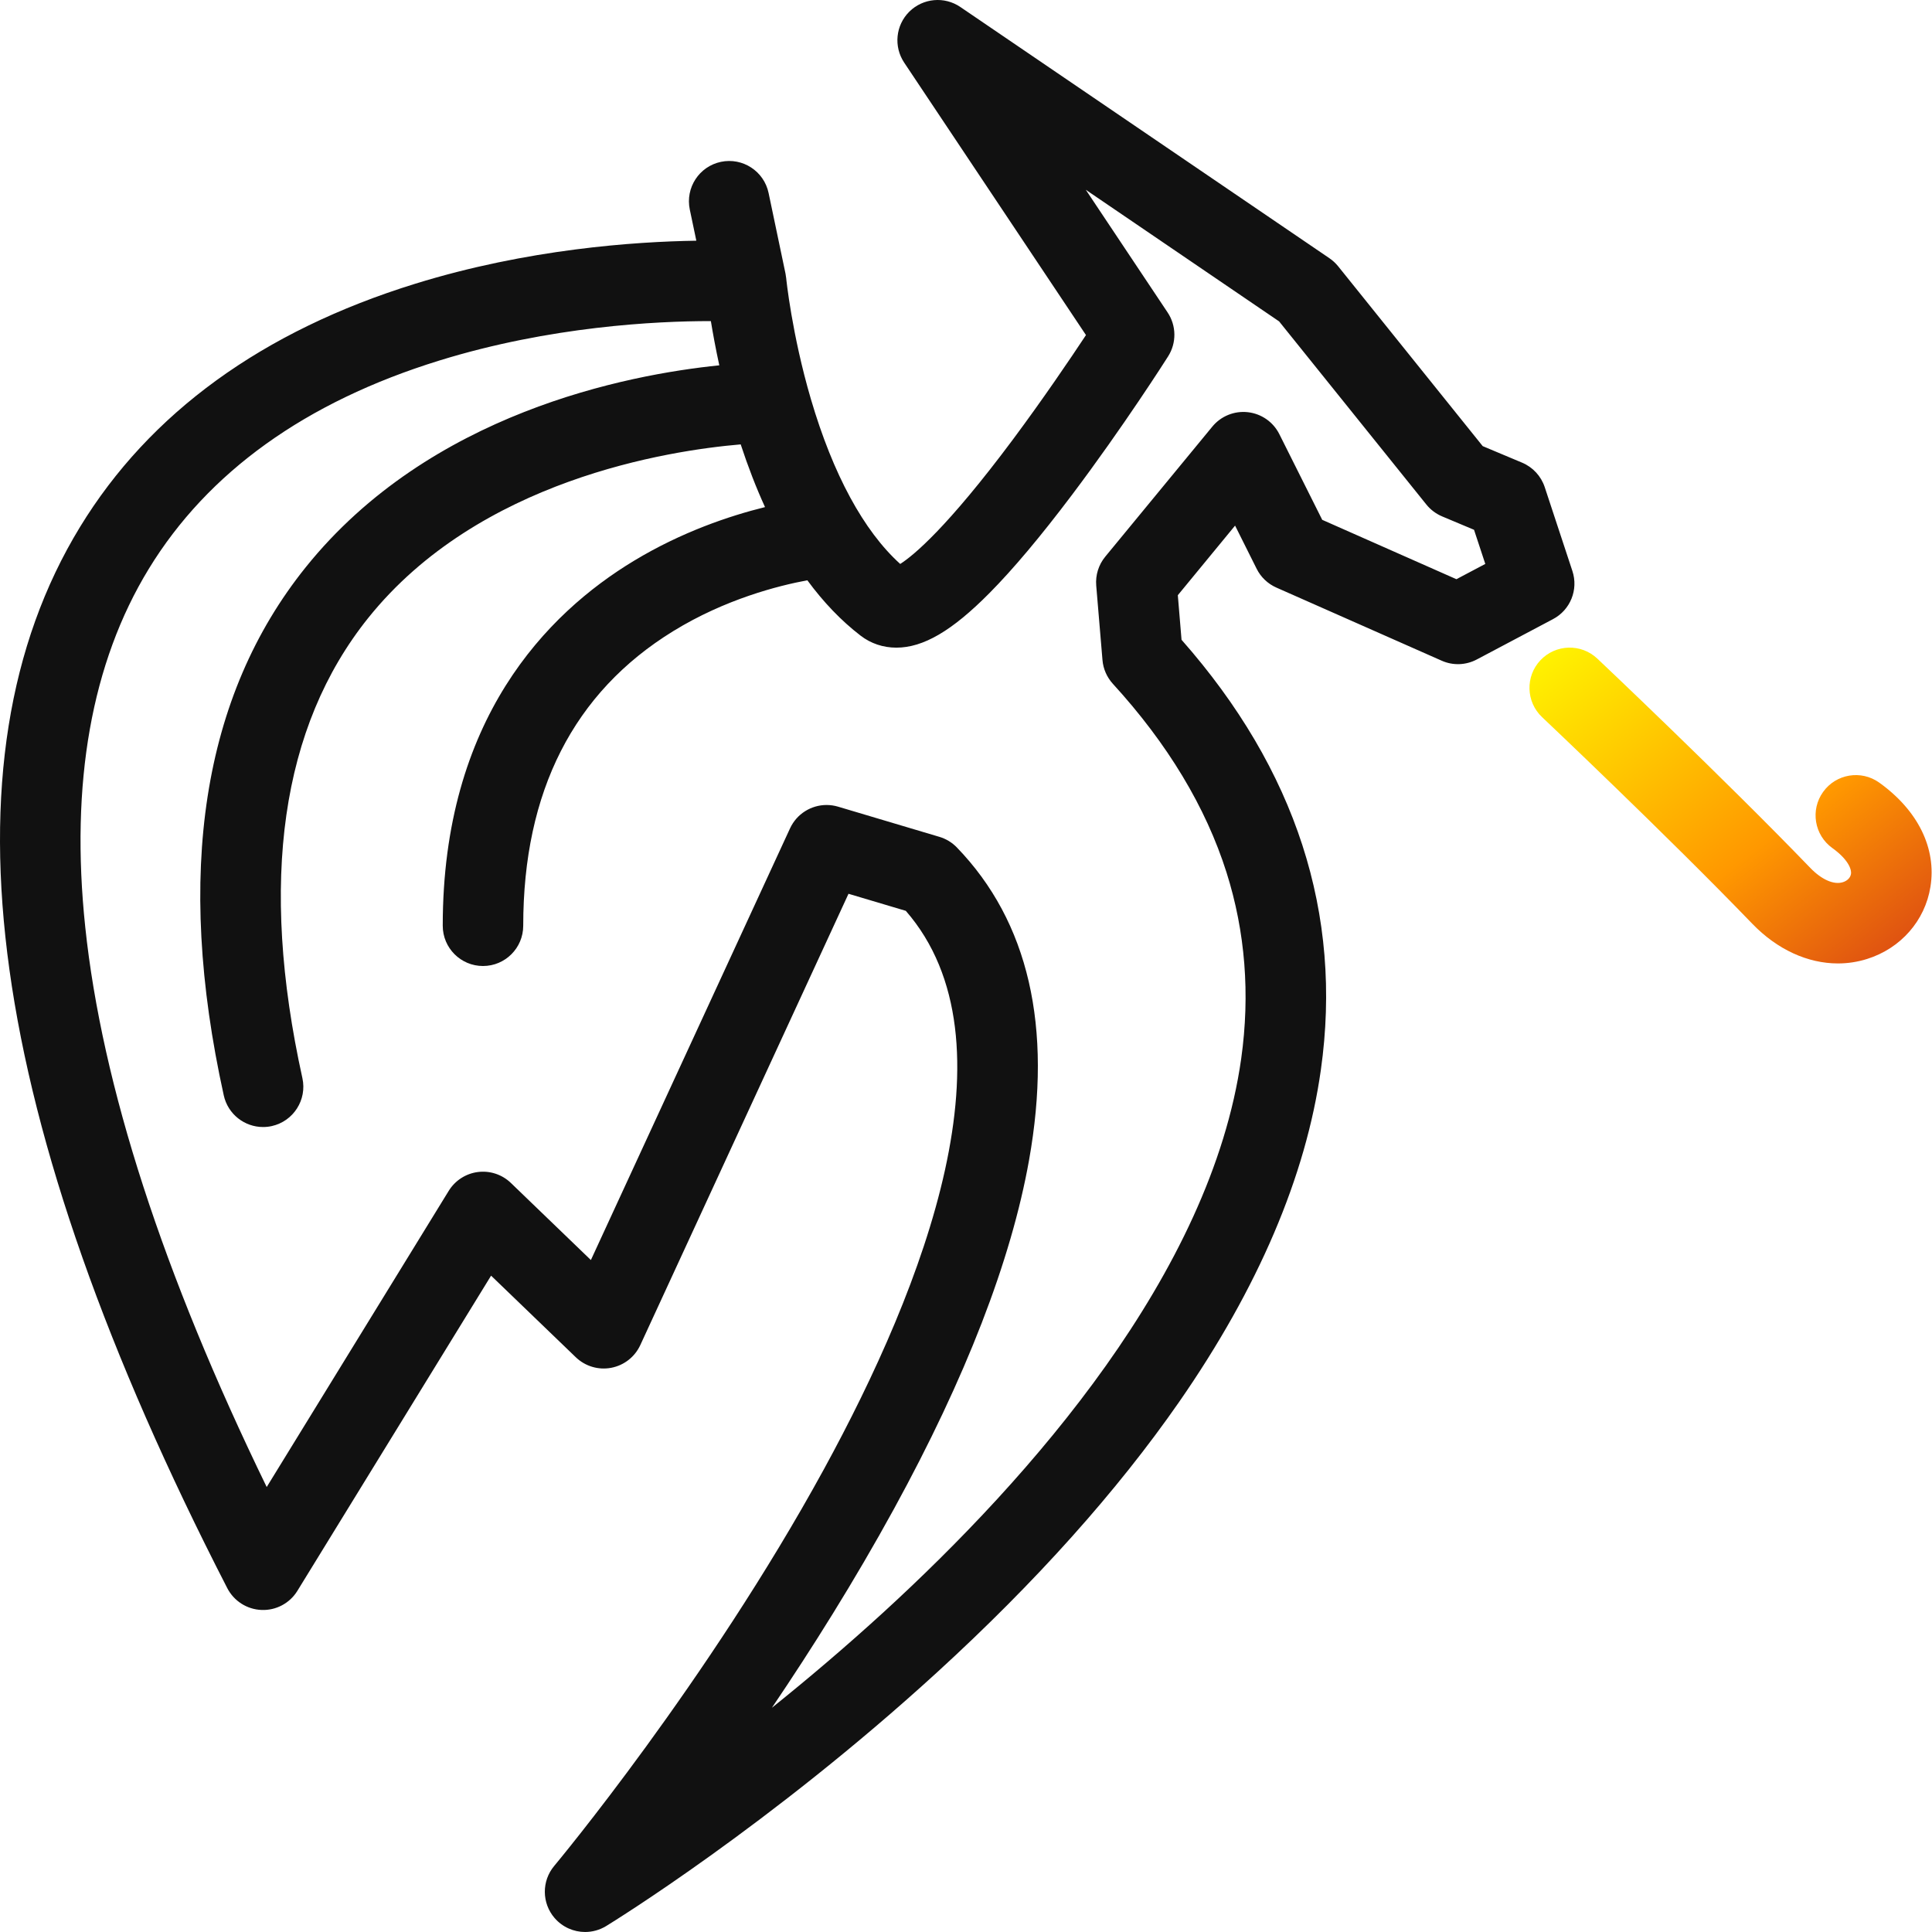
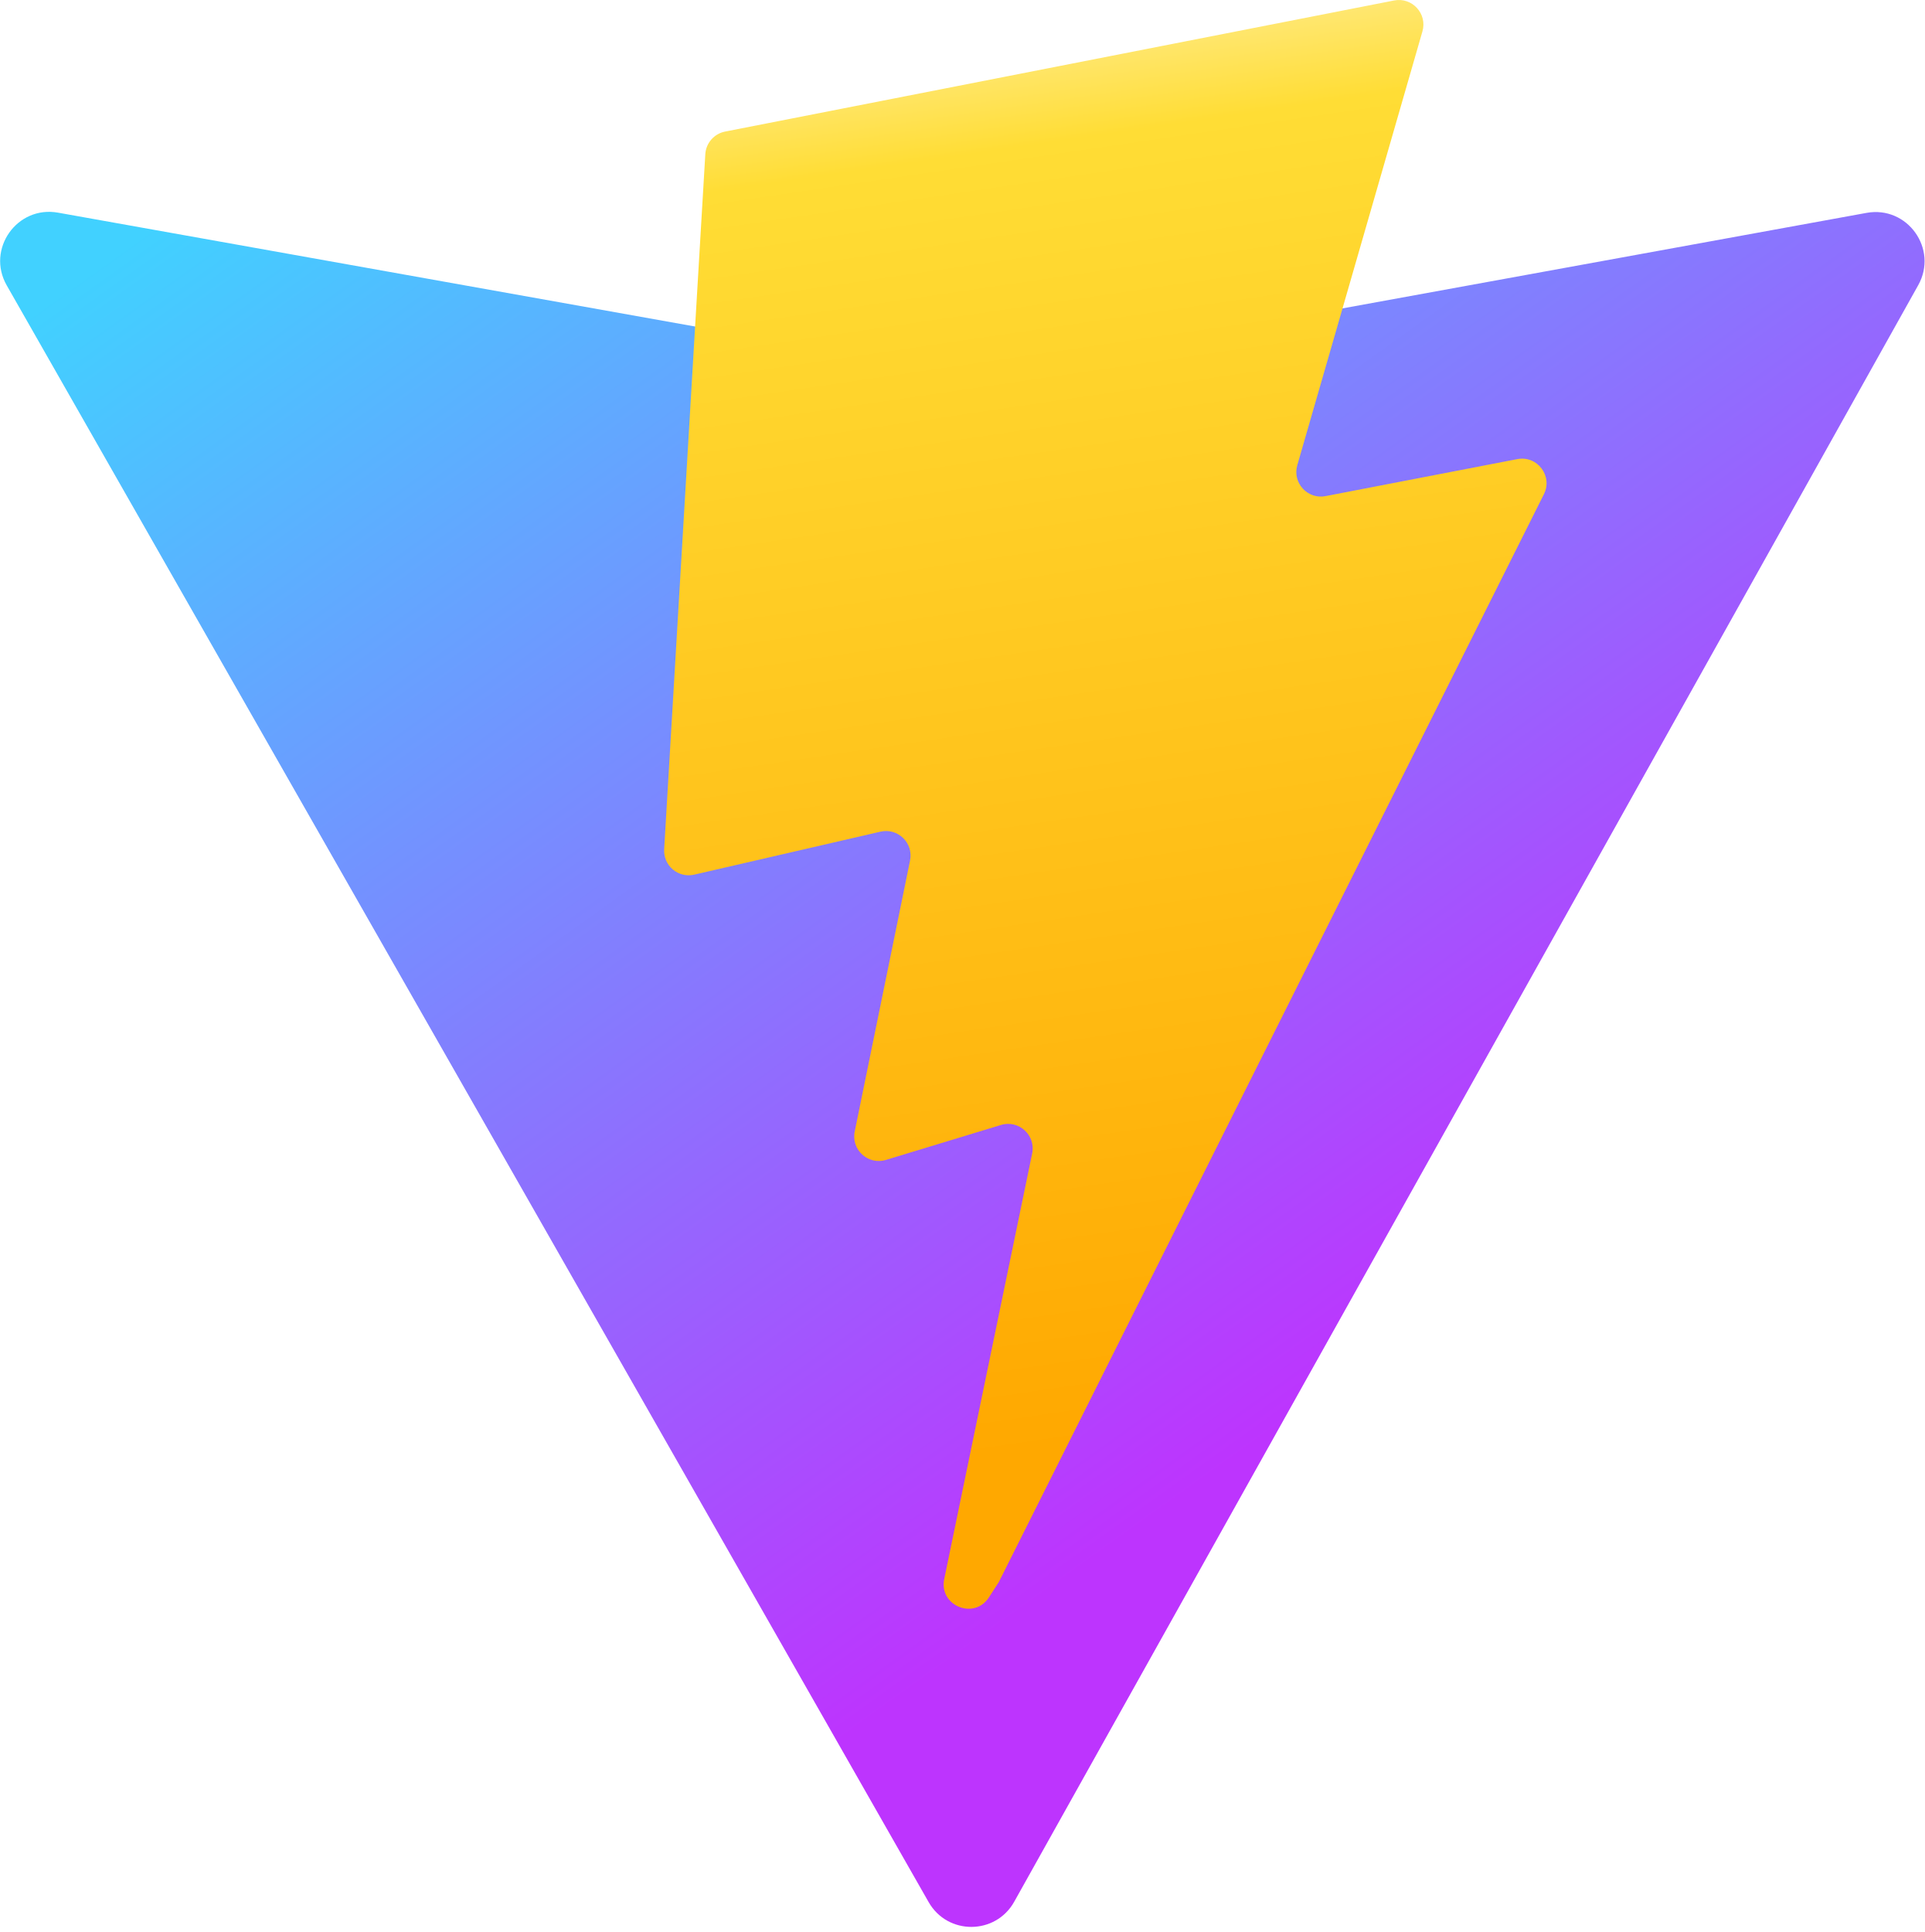
- <svg xmlns="http://www.w3.org/2000/svg" class="css-ze2te4 css-qd6ojx" viewBox="0 0 100 100.02">
+ <svg xmlns="http://www.w3.org/2000/svg" aria-hidden="true" role="img" class="iconify iconify--logos" width="31.88" height="32" preserveAspectRatio="xMidYMid meet" viewBox="0 0 256 257">
  <defs>
-     <linearGradient id="dragonFire" x1="0%" y1="0%" x2="100%" y2="100%">
-       <stop offset="0%" stop-color="#fff700">
-         <animate attributeName="stop-color" values="#fff700;#ffe000;#fff700" dur="1s" repeatCount="indefinite" />
-       </stop>
-       <stop offset="60%" stop-color="#ff9800">
-         <animate attributeName="stop-color" values="#ff9800;#ff5a00;#ff9800" dur="1s" repeatCount="indefinite" />
-       </stop>
-       <stop offset="100%" stop-color="#d84315">
-         <animate attributeName="stop-color" values="#d84315;#b71c1c;#d84315" dur="1s" repeatCount="indefinite" />
-       </stop>
+     <linearGradient id="IconifyId1813088fe1fbc01fb466" x1="-.828%" x2="57.636%" y1="7.652%" y2="78.411%">
+       <stop offset="0%" stop-color="#41D1FF" />
+       <stop offset="100%" stop-color="#BD34FE" />
+     </linearGradient>
+     <linearGradient id="IconifyId1813088fe1fbc01fb467" x1="43.376%" x2="50.316%" y1="2.242%" y2="89.03%">
+       <stop offset="0%" stop-color="#FFEA83" />
+       <stop offset="8.333%" stop-color="#FFDD35" />
+       <stop offset="100%" stop-color="#FFA800" />
    </linearGradient>
  </defs>
-   <g transform="translate(-0.00995523, -0.0001134346) scale(0.1953517)" class="css-1mun45u" fill="#111111">
-     <g>
-       <path d="M416.749,151.314l-7.328-22.211c-0.969-2.929-3.156-5.296-6-6.492l-10.438-4.383l-38.312-47.664   c-0.672-0.82-1.438-1.539-2.312-2.133l-97.82-66.585c-4.219-2.867-9.875-2.352-13.508,1.242c-3.625,3.594-4.195,9.25-1.367,13.5   l48.18,72.21c-4.156,6.289-11.328,16.875-19.312,27.609c-17.547,23.546-26.445,30.835-29.914,33.046   c-9.672-8.734-17.812-23.742-23.672-43.687c-5.054-17.227-6.546-31.984-6.554-32.125c-0.008-0.016-0.008-0.023-0.008-0.023   c-0.016-0.133-0.031-0.25-0.055-0.367c-0.023-0.234-0.062-0.461-0.102-0.68c-0.008-0.031-0.008-0.062-0.016-0.094l-4.477-21.336   c-1.211-5.766-6.867-9.46-12.633-8.25c-5.766,1.211-9.453,6.867-8.25,12.633l1.734,8.266c-16.281,0.242-44.727,2.195-74.453,11.391   c-40.508,12.531-70.414,34.227-88.882,64.484c-38,62.266-24.867,156.883,39.031,281.209c1.766,3.422,5.234,5.641,9.086,5.781   c3.852,0.156,7.477-1.781,9.492-5.062l51.335-83.53l22.453,21.625c2.484,2.391,5.977,3.438,9.367,2.797   c3.398-0.641,6.266-2.875,7.719-6.016l55.179-119.609l15.188,4.523c29.992,34.461,4.953,99.226-21.695,147.959   c-30.828,56.391-71.007,104.578-71.476,105.141c-3.359,4-3.32,9.859,0.094,13.812c2.094,2.422,5.07,3.703,8.086,3.703   c1.914,0,3.836-0.516,5.562-1.562c1.758-1.078,43.391-26.734,87.695-67.234c26.164-23.922,47.758-48.047,64.195-71.718   c20.922-30.156,33.562-59.734,37.531-87.952c5.828-41.258-6.594-79.594-36.922-113.984l-0.984-11.812l15.172-18.445l5.719,11.445   c1.109,2.219,2.953,3.977,5.234,4.984l43.812,19.375c2.983,1.328,6.405,1.203,9.296-0.328l20.188-10.688   C416.218,161.65,418.39,156.252,416.749,151.314z M386.015,153.494l-35.562-15.734l-11.359-22.695   c-1.609-3.227-4.75-5.422-8.344-5.828c-3.578-0.406-7.125,1.031-9.422,3.82l-28.375,34.468c-1.766,2.148-2.625,4.898-2.391,7.672   l1.656,19.711c0.188,2.344,1.172,4.562,2.75,6.305c14.5,15.852,24.641,32.671,30.125,50c4.969,15.695,6.281,32.282,3.891,49.321   c-8.016,56.874-55.938,111.154-94.727,146.67c-10.133,9.266-20.188,17.781-29.648,25.375c10.585-15.641,21.921-33.656,32.375-52.75   c18.992-34.687,31.023-65.749,35.766-92.327c6.312-35.358-0.125-63.257-19.117-82.914c-1.273-1.32-2.867-2.289-4.625-2.812   l-26.859-8c-1.008-0.297-2.039-0.445-3.047-0.445c-4.07,0-7.906,2.343-9.687,6.203l-52.773,114.39l-21.195-20.422   c-2.328-2.25-5.539-3.312-8.742-2.906c-3.203,0.406-6.055,2.25-7.742,5l-48.234,78.483   C43.22,337.501,27.056,287.643,22.642,245.673c-4.016-38.101,1.648-70.031,16.82-94.89c15.679-25.687,41.585-44.273,76.984-55.226   c29.414-9.102,57.625-10.461,71.828-10.461c0.055,0,0.109,0,0.164,0c0.539,3.281,1.266,7.266,2.234,11.719   c-24.508,2.5-76.726,12.602-109.585,53.492c-27.398,34.086-34.711,81.187-21.734,139.992c1.102,4.984,5.516,8.374,10.406,8.374   c0.766,0,1.539-0.077,2.312-0.249c5.75-1.281,9.383-6.969,8.117-12.719c-11.5-52.118-5.633-93.133,17.438-121.93   c29.367-36.64,79.546-44.375,98.718-46.007c1.953,5.945,4.102,11.492,6.445,16.617c-9.438,2.336-22.062,6.578-34.727,14.227   c-23.125,13.961-50.687,42.078-50.679,96.718c0,5.891,4.773,10.672,10.664,10.672c5.891,0,10.664-4.781,10.664-10.672   c0-35.585,13.367-61.843,39.734-78.062c13.805-8.492,27.875-12.062,35.562-13.484c4.289,5.836,8.992,10.734,14.102,14.664   c2.703,2.086,5.984,3.188,9.484,3.188c7.148,0,14.758-4.453,24.656-14.445c6.273-6.328,13.609-15.055,21.797-25.922   c13.719-18.187,25.094-36.07,25.562-36.82c2.266-3.562,2.219-8.125-0.125-11.641l-21.688-32.516l51.234,34.883l39.016,48.523   c1.109,1.383,2.562,2.469,4.188,3.156l8.452,3.547l2.984,9.047L386.015,153.494z" fill="#111111" />
-       <path d="M498.076,207.408c-4.781-3.43-11.453-2.336-14.875,2.453c-3.438,4.781-2.344,11.445,2.438,14.882   c4,2.867,5.156,5.5,4.938,6.883c-0.156,0.969-0.969,1.797-2.141,2.164c-2.391,0.758-5.625-0.664-8.641-3.789   c-23.108-23.96-56.093-55.148-56.437-55.46c-4.281-4.047-11.031-3.852-15.078,0.43c-4.031,4.281-3.844,11.031,0.438,15.078   c0.328,0.312,32.953,31.156,55.719,54.765c6.608,6.844,14.687,10.508,22.687,10.508c2.594,0,5.188-0.391,7.703-1.18   c8.922-2.797,15.375-10.133,16.812-19.133C513.279,224.83,508.342,214.767,498.076,207.408z" fill="url(#dragonFire)" />
-     </g>
-   </g>
+   <path fill="url(#IconifyId1813088fe1fbc01fb466)" d="M255.153 37.938L134.897 252.976c-2.483 4.44-8.862 4.466-11.382.048L.875 37.958c-2.746-4.814 1.371-10.646 6.827-9.67l120.385 21.517a6.537 6.537 0 0 0 2.322-.004l117.867-21.483c5.438-.991 9.574 4.796 6.877 9.62Z" />
+   <path fill="url(#IconifyId1813088fe1fbc01fb467)" d="M185.432.063L96.44 17.501a3.268 3.268 0 0 0-2.634 3.014l-5.474 92.456a3.268 3.268 0 0 0 3.997 3.378l24.777-5.718c2.318-.535 4.413 1.507 3.936 3.838l-7.361 36.047c-.495 2.426 1.782 4.5 4.151 3.78l15.304-4.649c2.372-.72 4.652 1.36 4.15 3.788l-11.698 56.621c-.732 3.542 3.979 5.473 5.943 2.437l1.313-2.028l72.516-144.72c1.215-2.423-.88-5.186-3.54-4.672l-25.505 4.922c-2.396.462-4.435-1.77-3.759-4.114l16.646-57.705c.677-2.35-1.37-4.583-3.769-4.113Z" />
</svg>
